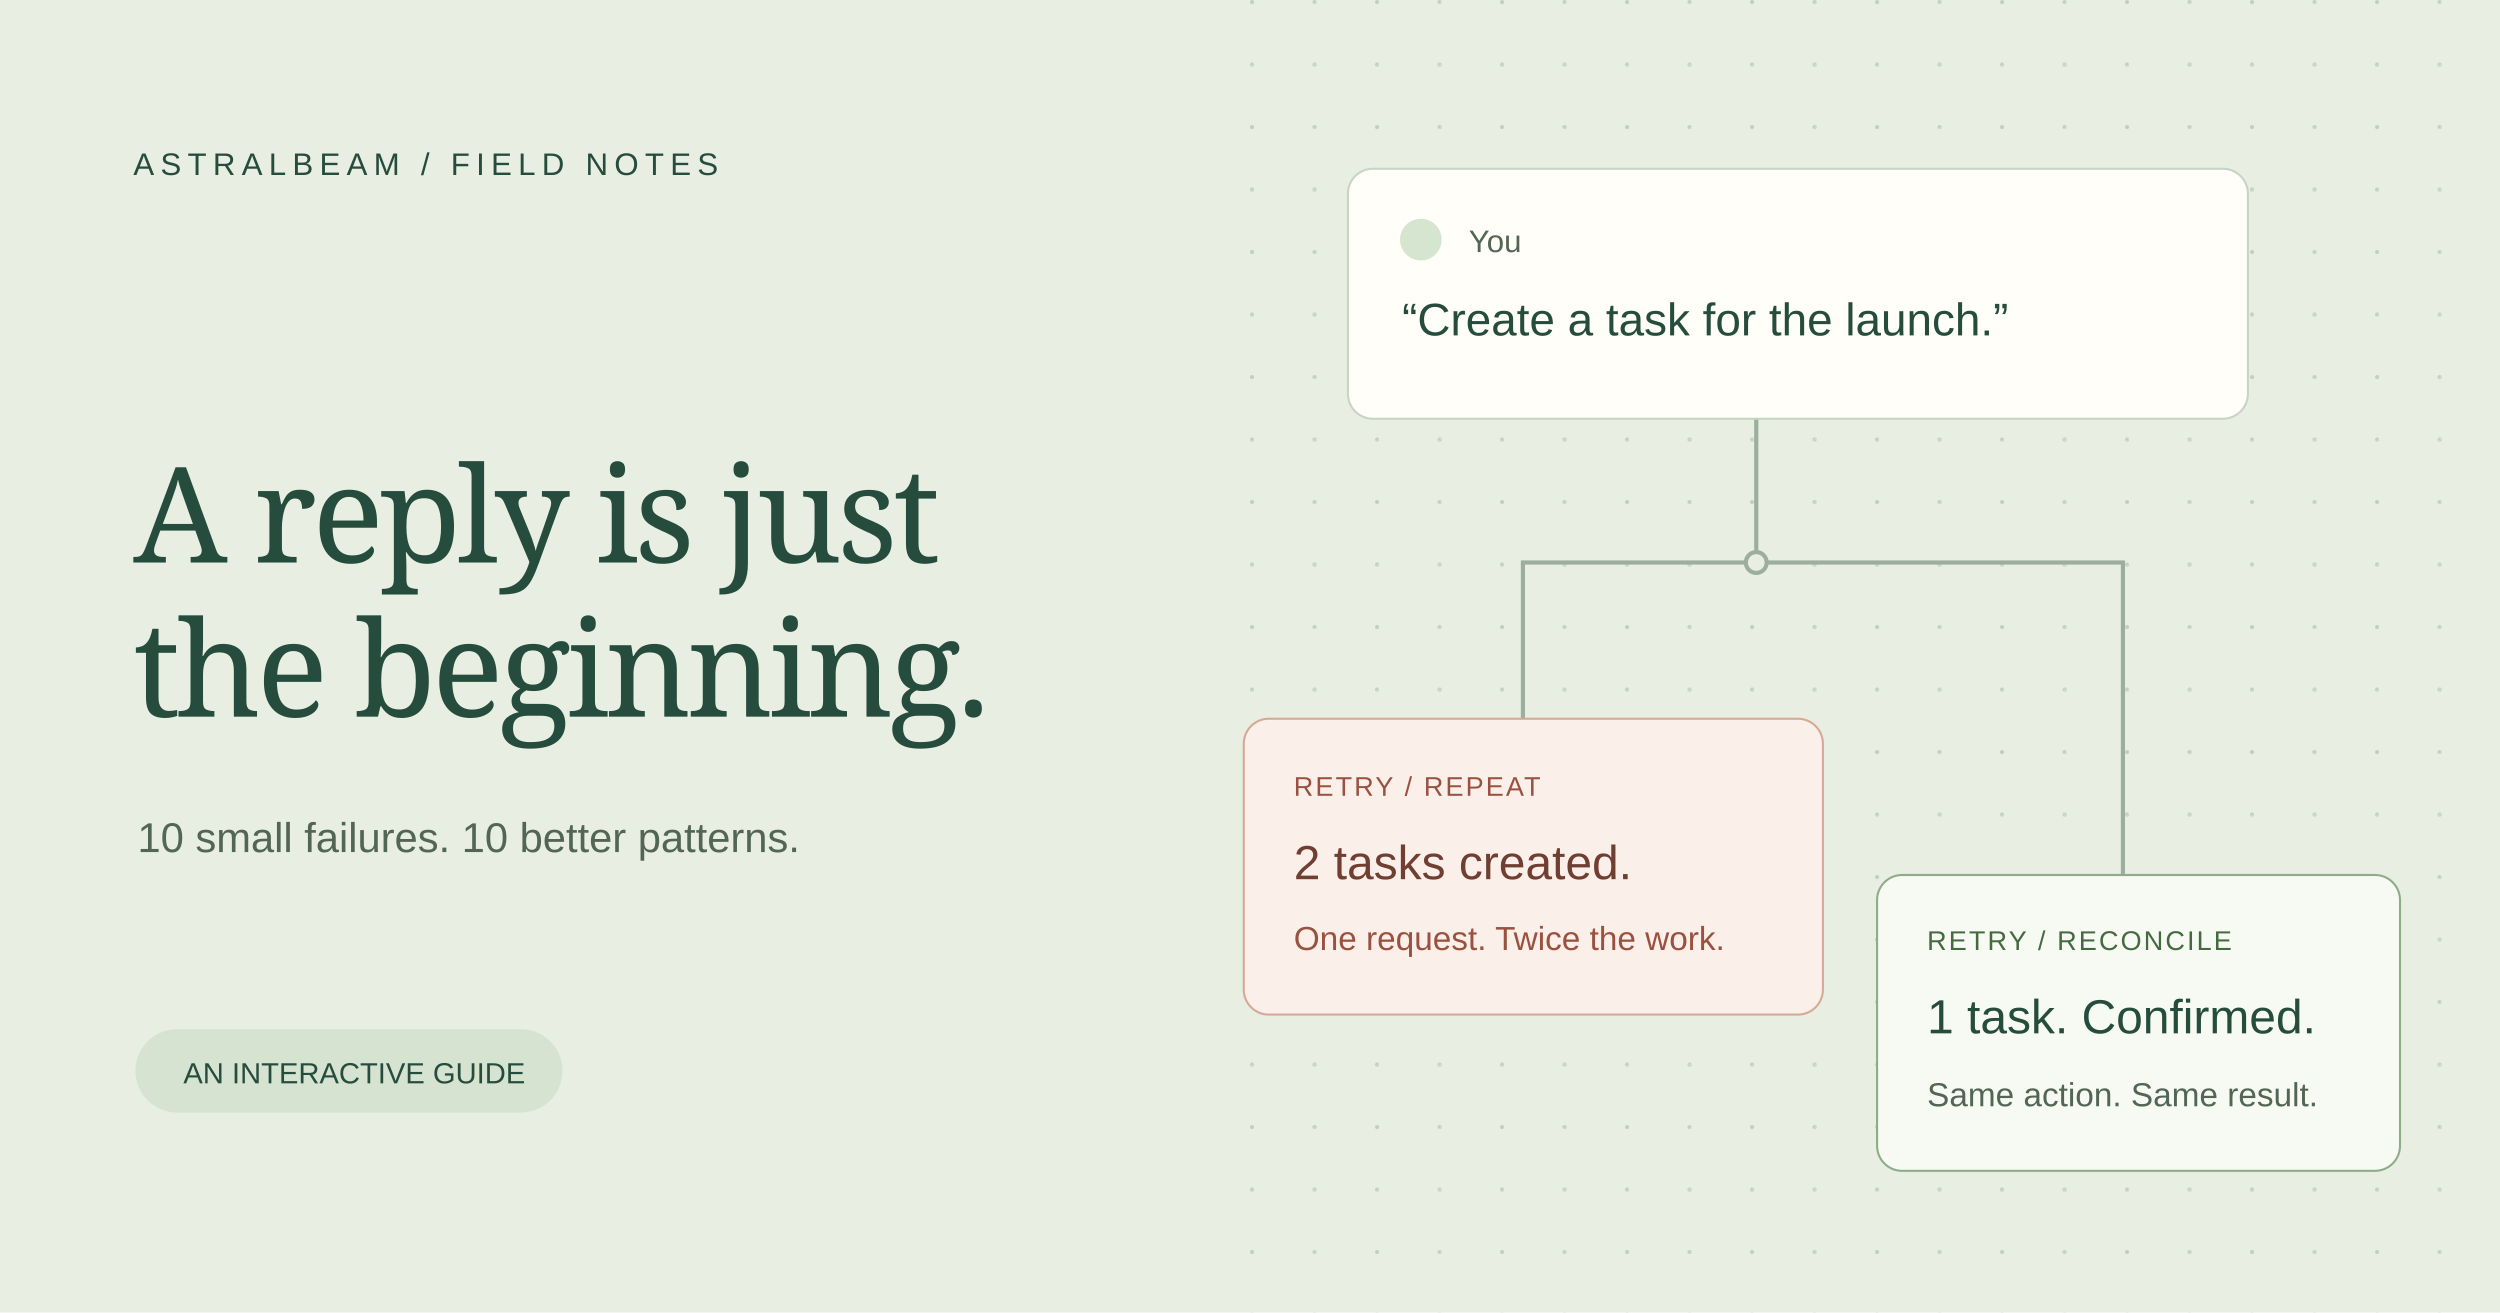
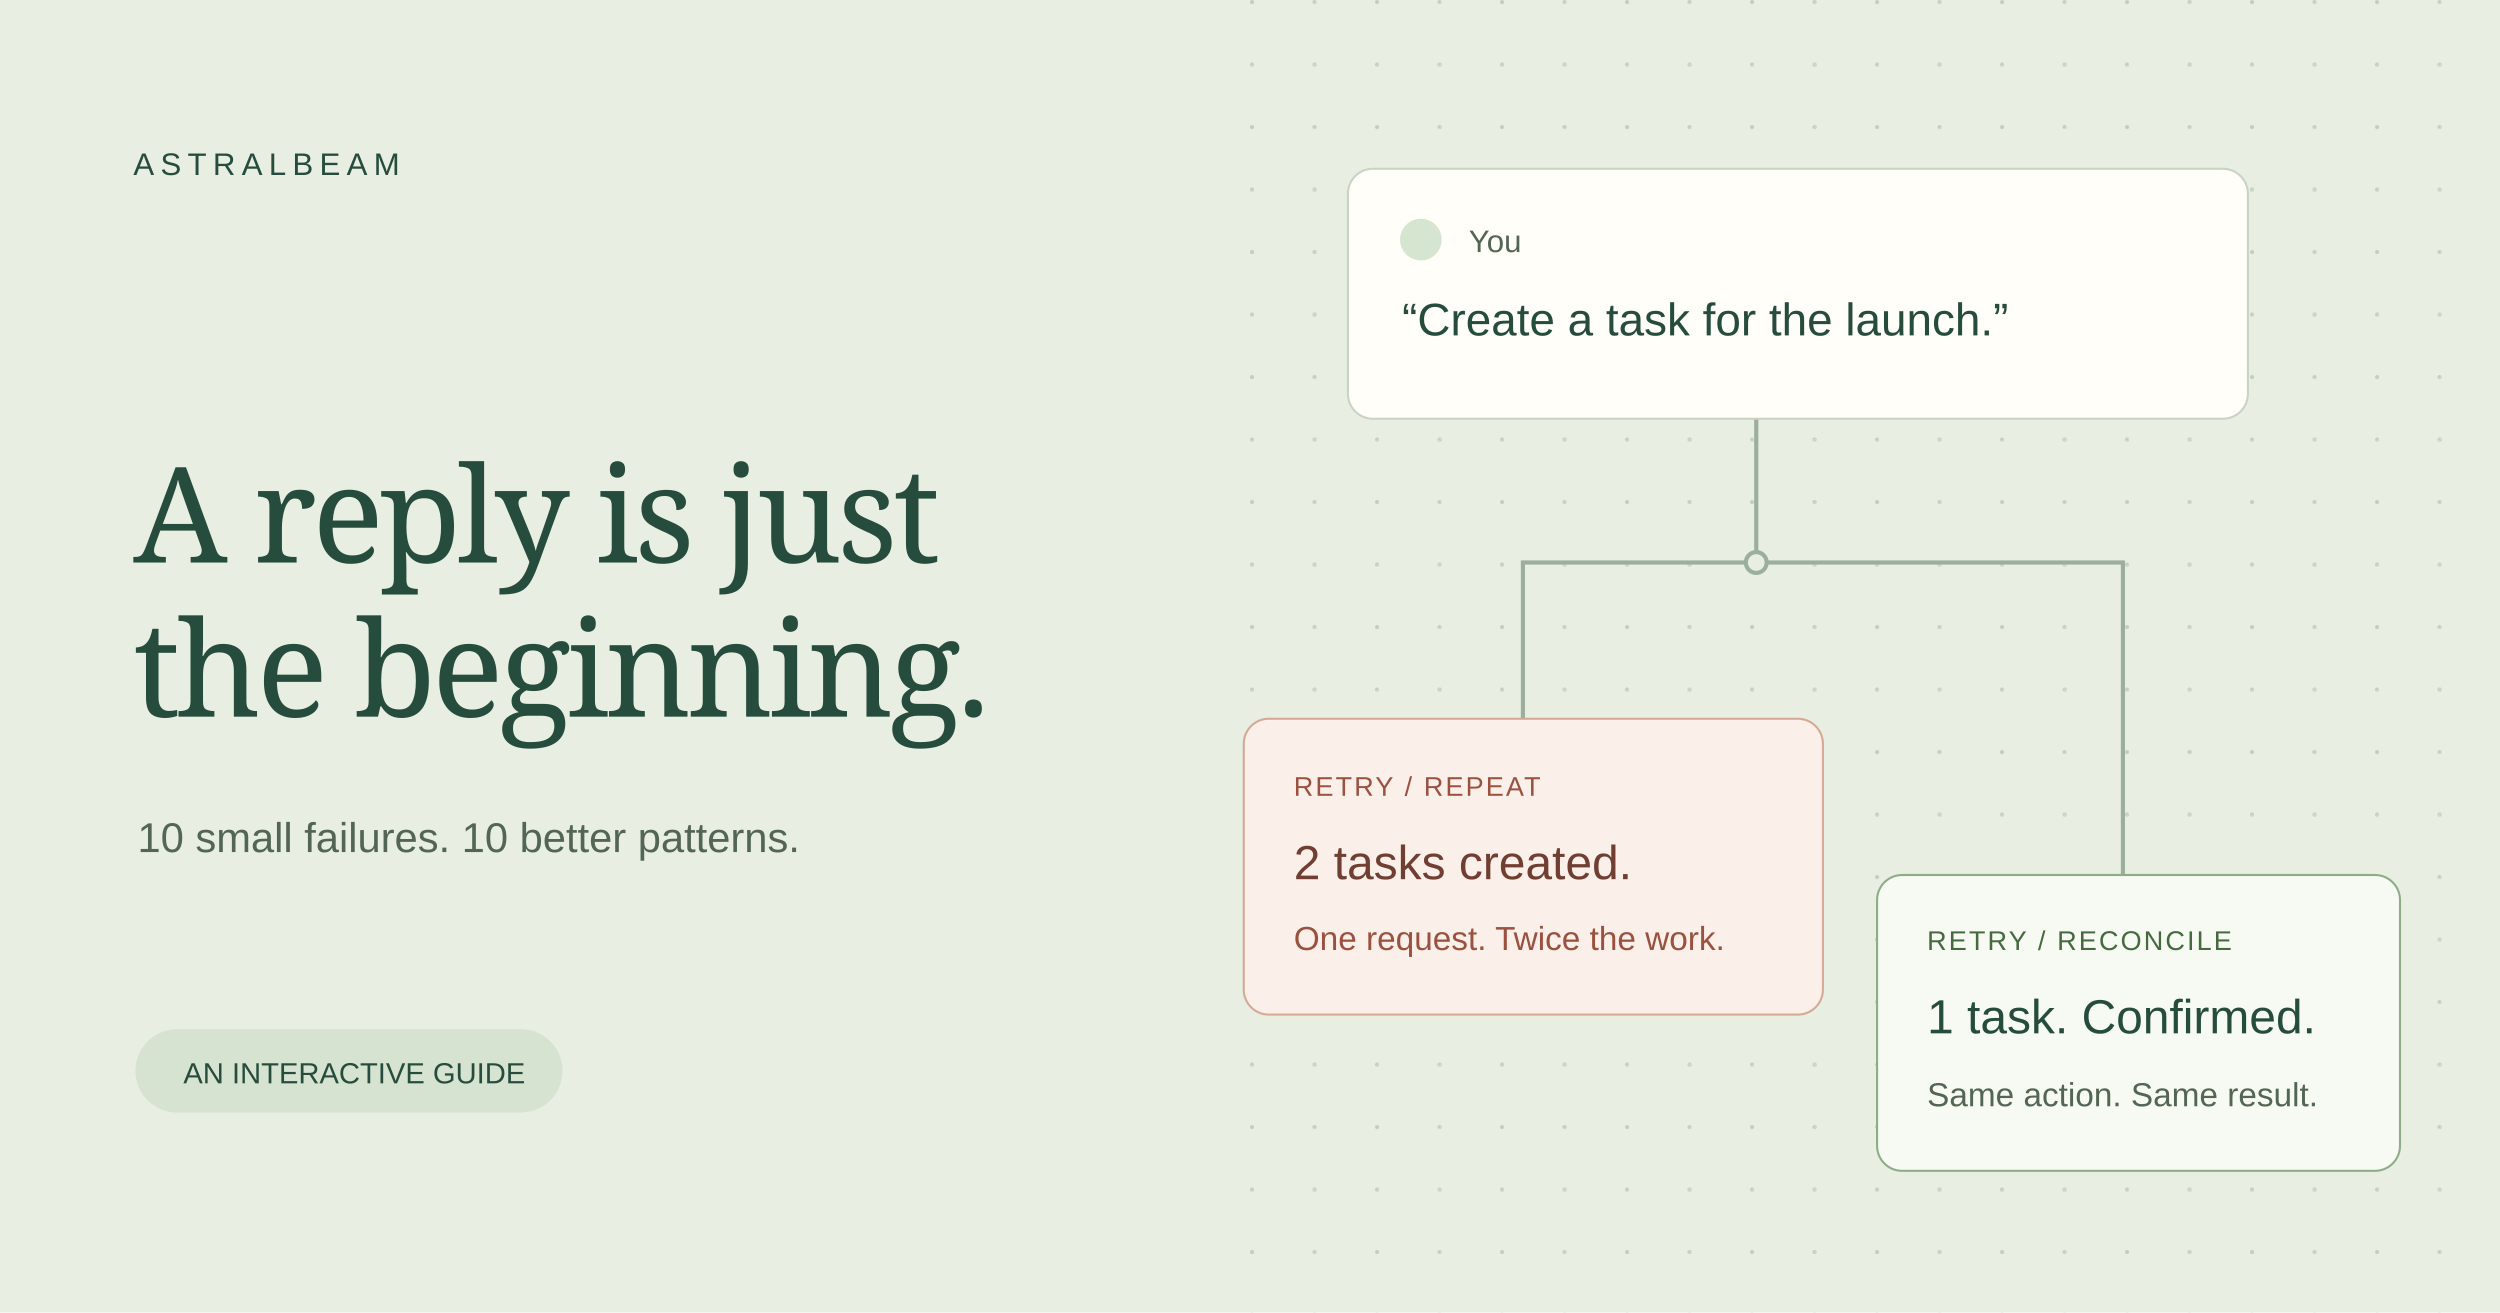
<svg xmlns="http://www.w3.org/2000/svg" width="1200" height="630" viewBox="0 0 1200 630" role="img" aria-labelledby="title desc">
  <defs>
    <pattern id="grid" width="30" height="30" patternUnits="userSpaceOnUse">
      <circle cx="1" cy="1" r="1" fill="#c3cec1" />
    </pattern>
  </defs>
  <path fill="#e8eee2" d="M0 0h1200v630H0z" />
  <path fill="url(#grid)" d="M590 0h610v630H590z" />
  <g fill="#264c3d">
-     <text x="64" y="84" font-family="Arial,sans-serif" font-size="15" letter-spacing="3">ASTRALBEAM / FIELD NOTES</text>
+     <text x="64" y="84" font-family="Arial,sans-serif" font-size="15" letter-spacing="3">ASTRALBEAM</text>
    <text x="64" y="270" font-family="Georgia,serif" font-size="64" letter-spacing="-2">A reply is just</text>
    <text x="64" y="344" font-family="Georgia,serif" font-size="64" letter-spacing="-2">the beginning.</text>
    <text x="66" y="409" font-family="Arial,sans-serif" font-size="20" fill="#536653">10 small failures. 10 better patterns.</text>
  </g>
  <rect x="65" y="494" width="205" height="40" rx="20" fill="#d5e3d0" />
  <text x="88" y="520" fill="#264c3d" font-family="Arial,sans-serif" font-size="14">AN INTERACTIVE GUIDE</text>
  <g stroke="#9caf9d" stroke-width="2" fill="none">
    <path d="M843 201v69H731v75m112-75h176v150" />
    <circle cx="843" cy="270" r="5" fill="#e8eee2" />
  </g>
  <rect x="647" y="81" width="432" height="120" rx="12" fill="#fffef9" stroke="#c8d4c2" />
  <circle cx="682" cy="115" r="10" fill="#d6e5cf" />
  <g font-family="Arial,sans-serif">
    <text x="705" y="121" font-size="15" fill="#536653">You</text>
    <text x="673" y="161" font-size="22" fill="#264c3d">“Create a task for the launch.”</text>
  </g>
  <rect x="597" y="345" width="278" height="142" rx="12" fill="#faf0e9" stroke="#d5a996" />
  <g font-family="Arial,sans-serif">
    <text x="621" y="382" font-size="13" letter-spacing="1" fill="#9a5140">RETRY / REPEAT</text>
    <text x="621" y="422" font-size="23" fill="#713e32">2 tasks created.</text>
    <text x="621" y="456" font-size="16" fill="#9a5140">One request. Twice the work.</text>
  </g>
  <rect x="901" y="420" width="251" height="142" rx="12" fill="#f6faf2" stroke="#8eac88" />
  <g font-family="Arial,sans-serif">
    <text x="925" y="456" font-size="13" letter-spacing="1" fill="#456a40">RETRY / RECONCILE</text>
    <text x="925" y="496" font-size="23" fill="#264c3d">1 task. Confirmed.</text>
    <text x="925" y="531" font-size="16" fill="#536653">Same action. Same result.</text>
  </g>
</svg>
